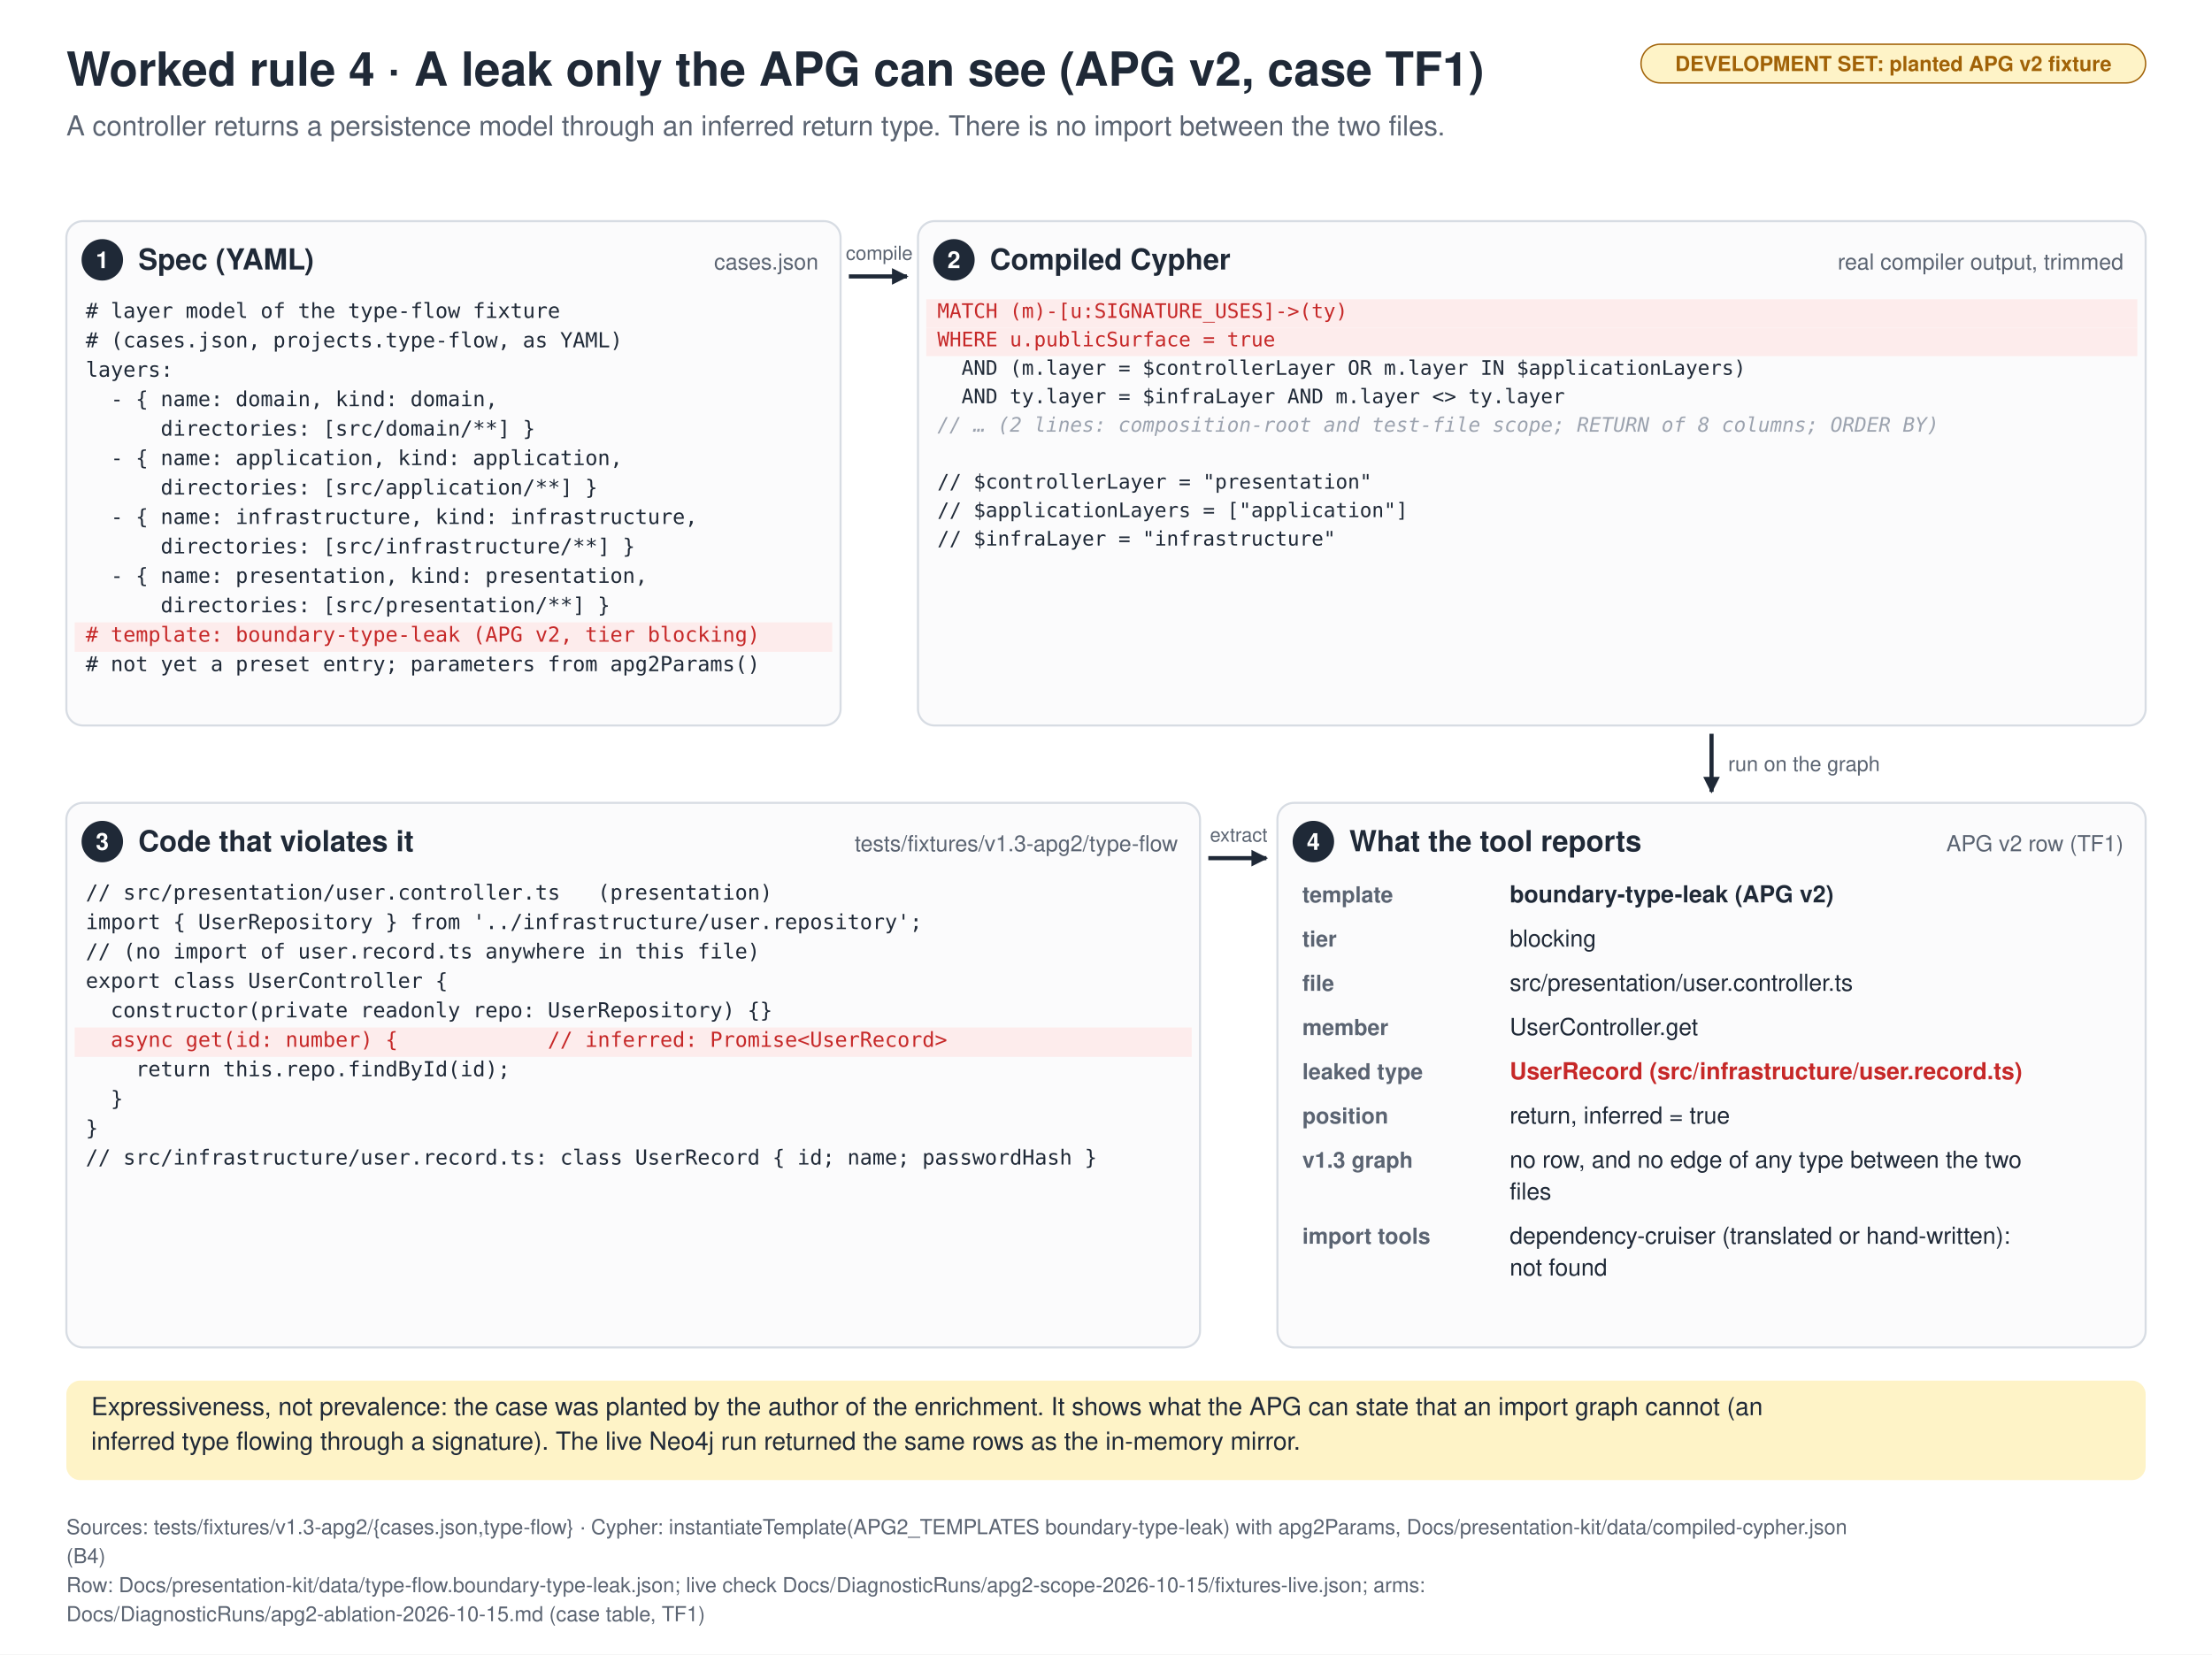
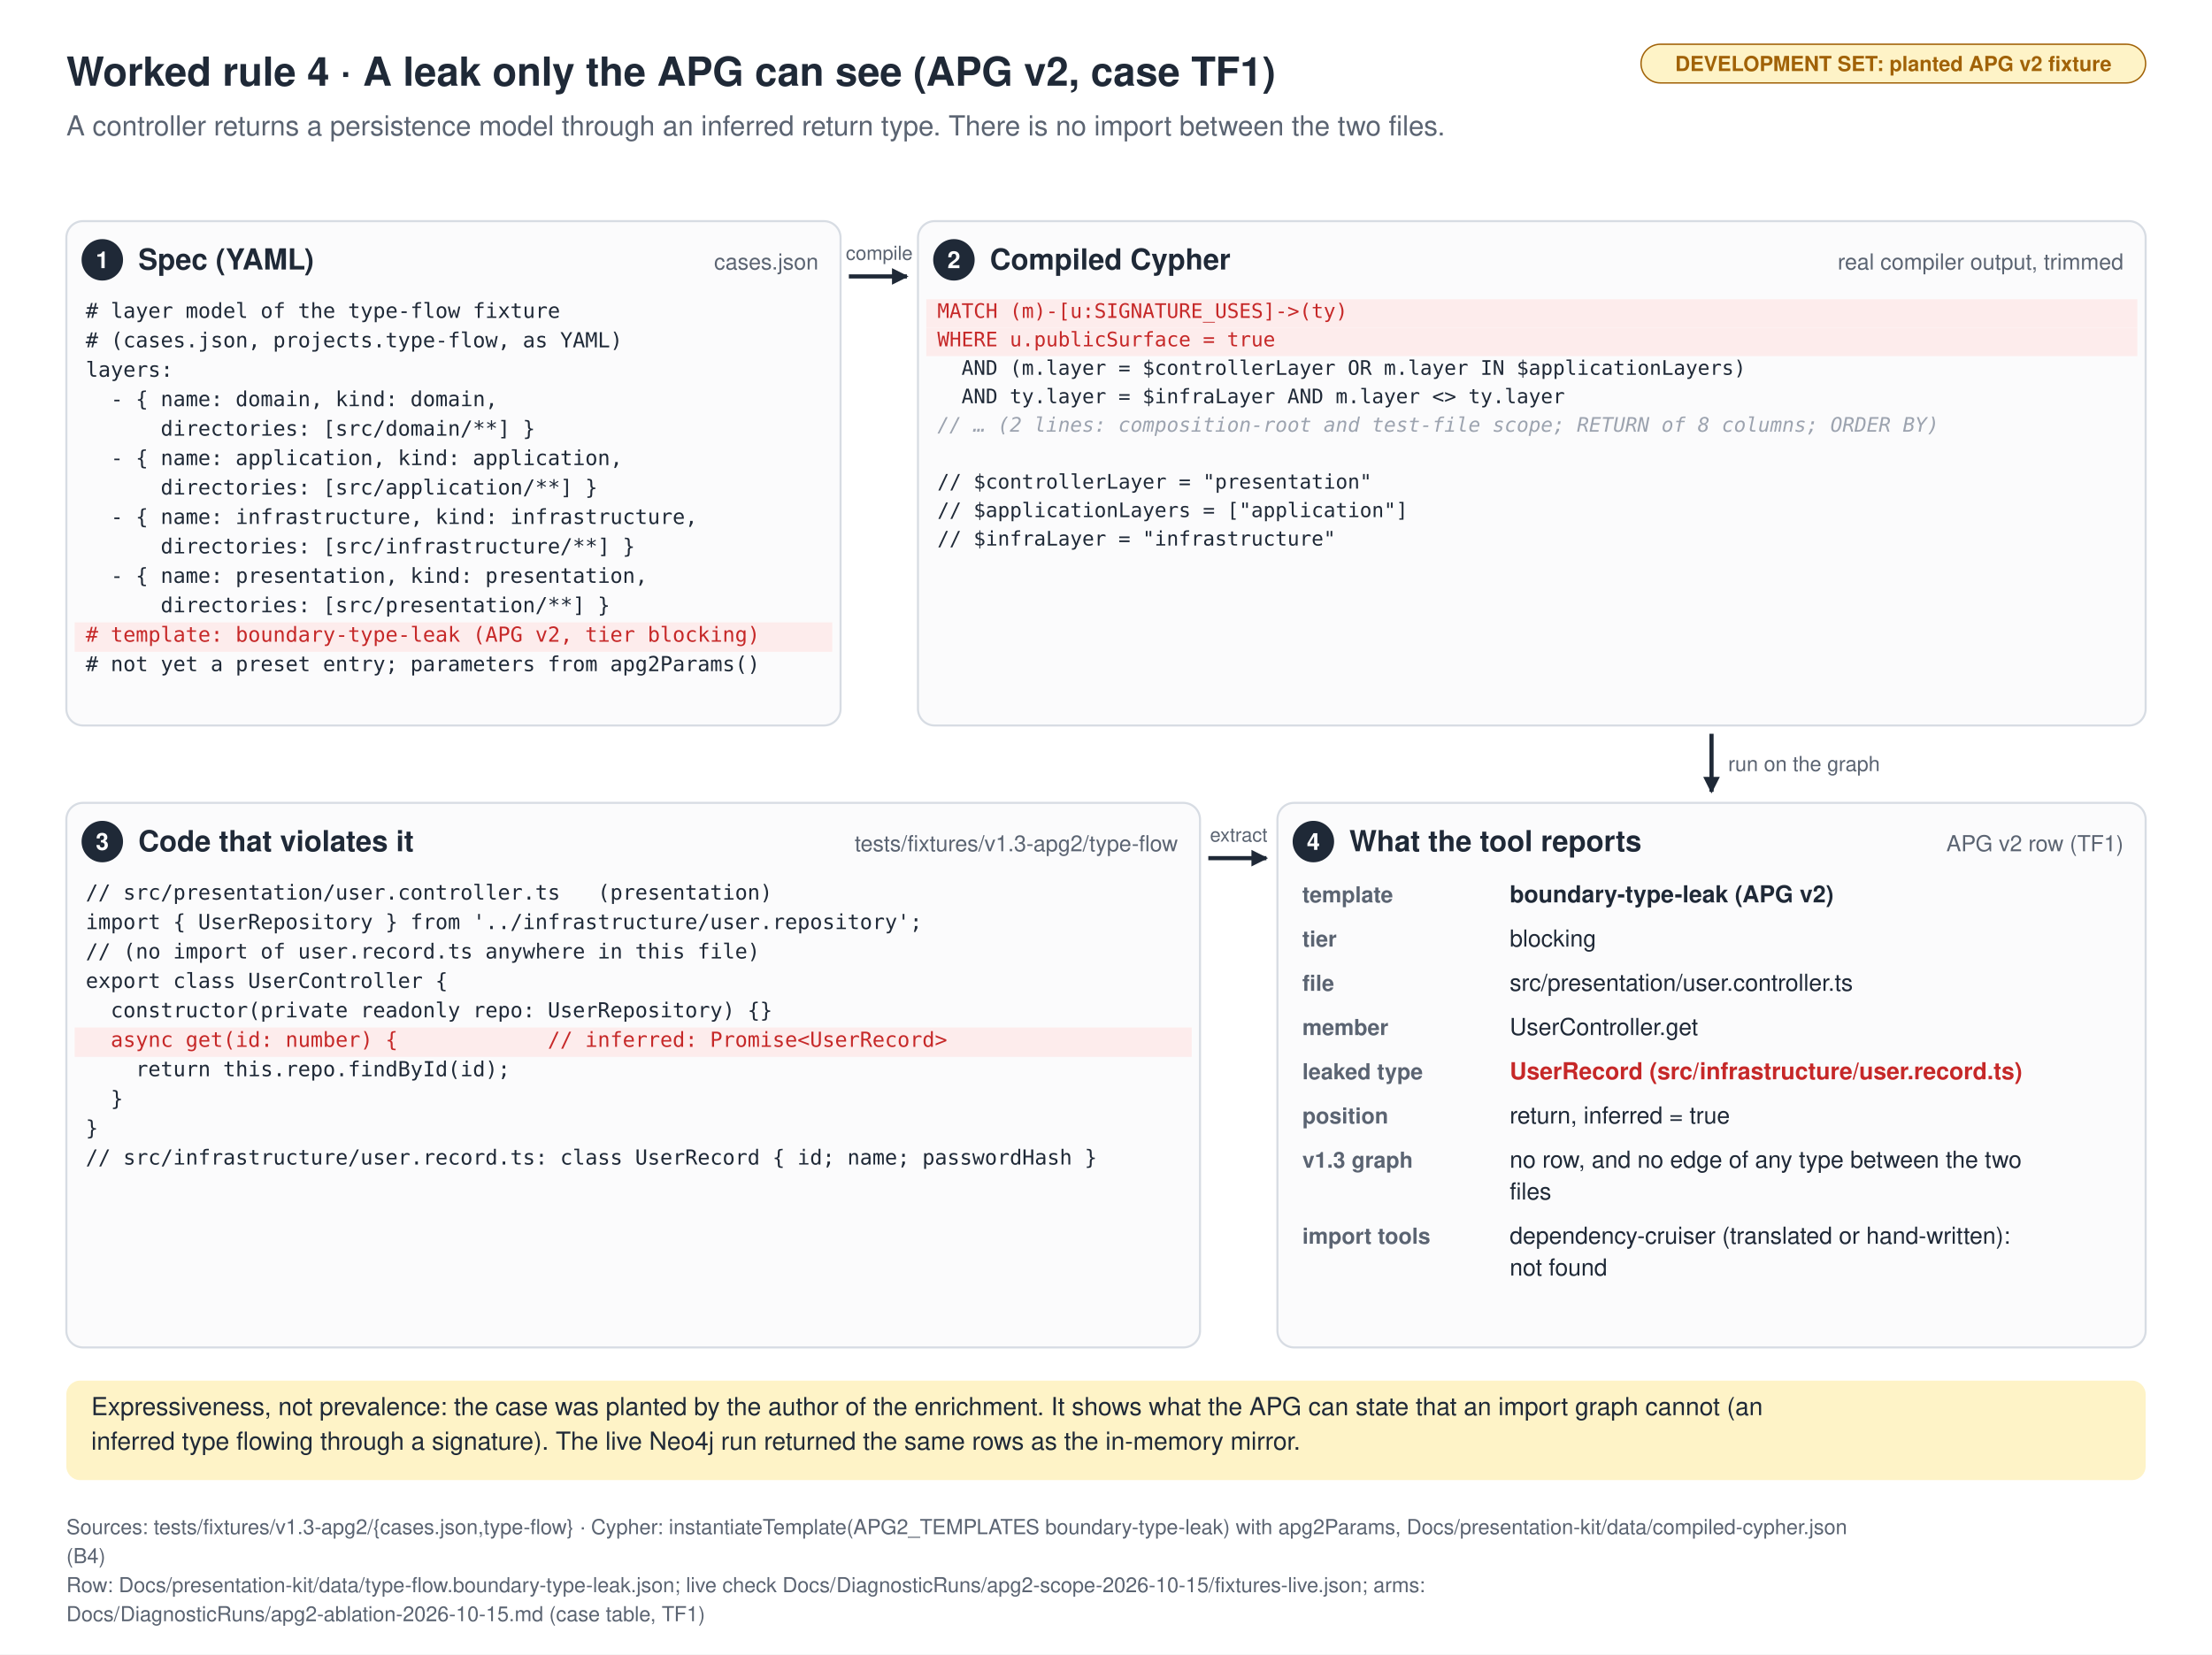
<svg xmlns="http://www.w3.org/2000/svg" width="1600" height="1197" viewBox="0 0 1600 1197">
  <defs>
    <marker id="arr" viewBox="0 0 10 10" refX="9" refY="5" markerUnits="userSpaceOnUse" markerWidth="12" markerHeight="12" orient="auto-start-reverse">
      <path d="M0,0 L10,5 L0,10 z" fill="#1F2937" />
    </marker>
    <marker id="arrM" viewBox="0 0 10 10" refX="9" refY="5" markerUnits="userSpaceOnUse" markerWidth="12" markerHeight="12" orient="auto-start-reverse">
      <path d="M0,0 L10,5 L0,10 z" fill="#5B6472" />
    </marker>
    <marker id="arrR" viewBox="0 0 10 10" refX="9" refY="5" markerUnits="userSpaceOnUse" markerWidth="12" markerHeight="12" orient="auto-start-reverse">
      <path d="M0,0 L10,5 L0,10 z" fill="#C62828" />
    </marker>
  </defs>
  <rect x="0" y="0" width="1600" height="1197" rx="0" fill="#FFFFFF" stroke="none" stroke-width="1" />
-   <text x="48" y="62" font-family="'Helvetica Neue', Helvetica, Arial, sans-serif" font-size="34" font-weight="700" fill="#1F2937" text-anchor="start">Worked rule 4 · A leak only the APG can see (APG v2, case TF1)</text>
+   <text x="48" y="62" font-family="'Helvetica Neue', Helvetica, Arial, sans-serif" font-size="29" font-weight="700" fill="#1F2937" text-anchor="start">Worked rule 4 · A leak only the APG can see (APG v2, case TF1)</text>
  <text x="48" y="98" font-family="'Helvetica Neue', Helvetica, Arial, sans-serif" font-size="20" font-weight="400" fill="#5B6472" text-anchor="start">A controller returns a persistence model through an inferred return type. There is no import between the two files.</text>
  <rect x="1187" y="32" width="365" height="28" rx="14" fill="#FEF3C7" stroke="#A16207" stroke-width="1" />
  <text x="1369.5" y="51.4" font-family="'Helvetica Neue', Helvetica, Arial, sans-serif" font-size="15" font-weight="600" fill="#A16207" text-anchor="middle">DEVELOPMENT SET: planted APG v2 fixture</text>
  <rect x="48" y="160" width="560" height="364.9" rx="12" fill="#FBFBFC" stroke="#D7DCE3" stroke-width="1.5" />
  <circle cx="74" cy="188" r="15" fill="#1F2937" />
  <text x="74" y="194" font-family="'Helvetica Neue', Helvetica, Arial, sans-serif" font-size="17" font-weight="700" fill="#fff" text-anchor="middle">1</text>
  <text x="100" y="195" font-family="'Helvetica Neue', Helvetica, Arial, sans-serif" font-size="21" font-weight="700" fill="#1F2937" text-anchor="start">Spec (YAML)</text>
  <text x="592" y="195" font-family="'Helvetica Neue', Helvetica, Arial, sans-serif" font-size="16" font-weight="400" fill="#5B6472" text-anchor="end">cases.json</text>
  <text x="62" y="230" font-family="Menlo, 'SF Mono', Consolas, monospace" font-size="15" fill="#1F2937" xml:space="preserve"># layer model of the type-flow fixture</text>
  <text x="62" y="251.3" font-family="Menlo, 'SF Mono', Consolas, monospace" font-size="15" fill="#1F2937" xml:space="preserve"># (cases.json, projects.type-flow, as YAML)</text>
  <text x="62" y="272.6" font-family="Menlo, 'SF Mono', Consolas, monospace" font-size="15" fill="#1F2937" xml:space="preserve">layers:</text>
  <text x="62" y="293.9" font-family="Menlo, 'SF Mono', Consolas, monospace" font-size="15" fill="#1F2937" xml:space="preserve">  - { name: domain, kind: domain,</text>
  <text x="62" y="315.2" font-family="Menlo, 'SF Mono', Consolas, monospace" font-size="15" fill="#1F2937" xml:space="preserve">      directories: [src/domain/**] }</text>
  <text x="62" y="336.5" font-family="Menlo, 'SF Mono', Consolas, monospace" font-size="15" fill="#1F2937" xml:space="preserve">  - { name: application, kind: application,</text>
  <text x="62" y="357.8" font-family="Menlo, 'SF Mono', Consolas, monospace" font-size="15" fill="#1F2937" xml:space="preserve">      directories: [src/application/**] }</text>
  <text x="62" y="379.1" font-family="Menlo, 'SF Mono', Consolas, monospace" font-size="15" fill="#1F2937" xml:space="preserve">  - { name: infrastructure, kind: infrastructure,</text>
  <text x="62" y="400.4" font-family="Menlo, 'SF Mono', Consolas, monospace" font-size="15" fill="#1F2937" xml:space="preserve">      directories: [src/infrastructure/**] }</text>
  <text x="62" y="421.7" font-family="Menlo, 'SF Mono', Consolas, monospace" font-size="15" fill="#1F2937" xml:space="preserve">  - { name: presentation, kind: presentation,</text>
  <text x="62" y="443" font-family="Menlo, 'SF Mono', Consolas, monospace" font-size="15" fill="#1F2937" xml:space="preserve">      directories: [src/presentation/**] }</text>
  <rect x="54" y="450.3" width="548" height="21.3" rx="0" fill="#FDECEC" stroke="none" stroke-width="1" />
  <text x="62" y="464.3" font-family="Menlo, 'SF Mono', Consolas, monospace" font-size="15" fill="#C62828" xml:space="preserve"># template: boundary-type-leak (APG v2, tier blocking)</text>
  <text x="62" y="485.6" font-family="Menlo, 'SF Mono', Consolas, monospace" font-size="15" fill="#1F2937" xml:space="preserve"># not yet a preset entry; parameters from apg2Params()</text>
  <rect x="664" y="160" width="888" height="364.9" rx="12" fill="#FBFBFC" stroke="#D7DCE3" stroke-width="1.5" />
  <circle cx="690" cy="188" r="15" fill="#1F2937" />
  <text x="690" y="194" font-family="'Helvetica Neue', Helvetica, Arial, sans-serif" font-size="17" font-weight="700" fill="#fff" text-anchor="middle">2</text>
  <text x="716" y="195" font-family="'Helvetica Neue', Helvetica, Arial, sans-serif" font-size="21" font-weight="700" fill="#1F2937" text-anchor="start">Compiled Cypher</text>
  <text x="1536" y="195" font-family="'Helvetica Neue', Helvetica, Arial, sans-serif" font-size="16" font-weight="400" fill="#5B6472" text-anchor="end">real compiler output, trimmed</text>
  <rect x="670" y="216.5" width="876" height="20.59" rx="0" fill="#FDECEC" stroke="none" stroke-width="1" />
  <text x="678" y="230" font-family="Menlo, 'SF Mono', Consolas, monospace" font-size="14.5" fill="#C62828" xml:space="preserve">MATCH (m)-[u:SIGNATURE_USES]-&gt;(ty)</text>
  <rect x="670" y="237.09" width="876" height="20.59" rx="0" fill="#FDECEC" stroke="none" stroke-width="1" />
  <text x="678" y="250.59" font-family="Menlo, 'SF Mono', Consolas, monospace" font-size="14.5" fill="#C62828" xml:space="preserve">WHERE u.publicSurface = true</text>
  <text x="678" y="271.18" font-family="Menlo, 'SF Mono', Consolas, monospace" font-size="14.5" fill="#1F2937" xml:space="preserve">  AND (m.layer = $controllerLayer OR m.layer IN $applicationLayers)</text>
  <text x="678" y="291.77" font-family="Menlo, 'SF Mono', Consolas, monospace" font-size="14.5" fill="#1F2937" xml:space="preserve">  AND ty.layer = $infraLayer AND m.layer &lt;&gt; ty.layer</text>
  <text x="678" y="312.36" font-family="Menlo, 'SF Mono', Consolas, monospace" font-size="14.5" fill="#9CA3AF" xml:space="preserve" font-style="italic">// … (2 lines: composition-root and test-file scope; RETURN of 8 columns; ORDER BY)</text>
  <text x="678" y="332.95" font-family="Menlo, 'SF Mono', Consolas, monospace" font-size="14.5" fill="#1F2937" xml:space="preserve" />
  <text x="678" y="353.54" font-family="Menlo, 'SF Mono', Consolas, monospace" font-size="14.5" fill="#1F2937" xml:space="preserve">// $controllerLayer = "presentation"</text>
  <text x="678" y="374.13" font-family="Menlo, 'SF Mono', Consolas, monospace" font-size="14.5" fill="#1F2937" xml:space="preserve">// $applicationLayers = ["application"]</text>
  <text x="678" y="394.72" font-family="Menlo, 'SF Mono', Consolas, monospace" font-size="14.5" fill="#1F2937" xml:space="preserve">// $infraLayer = "infrastructure"</text>
  <rect x="48" y="580.9" width="820" height="394" rx="12" fill="#FBFBFC" stroke="#D7DCE3" stroke-width="1.5" />
  <circle cx="74" cy="608.9" r="15" fill="#1F2937" />
  <text x="74" y="614.9" font-family="'Helvetica Neue', Helvetica, Arial, sans-serif" font-size="17" font-weight="700" fill="#fff" text-anchor="middle">3</text>
  <text x="100" y="615.9" font-family="'Helvetica Neue', Helvetica, Arial, sans-serif" font-size="21" font-weight="700" fill="#1F2937" text-anchor="start">Code that violates it</text>
  <text x="852" y="615.9" font-family="'Helvetica Neue', Helvetica, Arial, sans-serif" font-size="16" font-weight="400" fill="#5B6472" text-anchor="end">tests/fixtures/v1.3-apg2/type-flow</text>
  <text x="62" y="650.9" font-family="Menlo, 'SF Mono', Consolas, monospace" font-size="15" fill="#1F2937" xml:space="preserve">// src/presentation/user.controller.ts   (presentation)</text>
  <text x="62" y="672.2" font-family="Menlo, 'SF Mono', Consolas, monospace" font-size="15" fill="#1F2937" xml:space="preserve">import { UserRepository } from '../infrastructure/user.repository';</text>
  <text x="62" y="693.5" font-family="Menlo, 'SF Mono', Consolas, monospace" font-size="15" fill="#1F2937" xml:space="preserve">// (no import of user.record.ts anywhere in this file)</text>
  <text x="62" y="714.8" font-family="Menlo, 'SF Mono', Consolas, monospace" font-size="15" fill="#1F2937" xml:space="preserve">export class UserController {</text>
  <text x="62" y="736.1" font-family="Menlo, 'SF Mono', Consolas, monospace" font-size="15" fill="#1F2937" xml:space="preserve">  constructor(private readonly repo: UserRepository) {}</text>
  <rect x="54" y="743.4" width="808" height="21.3" rx="0" fill="#FDECEC" stroke="none" stroke-width="1" />
  <text x="62" y="757.4" font-family="Menlo, 'SF Mono', Consolas, monospace" font-size="15" fill="#C62828" xml:space="preserve">  async get(id: number) {            // inferred: Promise&lt;UserRecord&gt;</text>
  <text x="62" y="778.7" font-family="Menlo, 'SF Mono', Consolas, monospace" font-size="15" fill="#1F2937" xml:space="preserve">    return this.repo.findById(id);</text>
  <text x="62" y="800" font-family="Menlo, 'SF Mono', Consolas, monospace" font-size="15" fill="#1F2937" xml:space="preserve">  }</text>
  <text x="62" y="821.3" font-family="Menlo, 'SF Mono', Consolas, monospace" font-size="15" fill="#1F2937" xml:space="preserve">}</text>
  <text x="62" y="842.6" font-family="Menlo, 'SF Mono', Consolas, monospace" font-size="15" fill="#1F2937" xml:space="preserve">// src/infrastructure/user.record.ts: class UserRecord { id; name; passwordHash }</text>
  <rect x="924" y="580.9" width="628" height="394" rx="12" fill="#FBFBFC" stroke="#D7DCE3" stroke-width="1.5" />
  <circle cx="950" cy="608.9" r="15" fill="#1F2937" />
  <text x="950" y="614.9" font-family="'Helvetica Neue', Helvetica, Arial, sans-serif" font-size="17" font-weight="700" fill="#fff" text-anchor="middle">4</text>
  <text x="976" y="615.9" font-family="'Helvetica Neue', Helvetica, Arial, sans-serif" font-size="21" font-weight="700" fill="#1F2937" text-anchor="start">What the tool reports</text>
  <text x="1536" y="615.9" font-family="'Helvetica Neue', Helvetica, Arial, sans-serif" font-size="16" font-weight="400" fill="#5B6472" text-anchor="end">APG v2 row (TF1)</text>
  <text x="942" y="652.9" font-family="'Helvetica Neue', Helvetica, Arial, sans-serif" font-size="16" font-weight="600" fill="#5B6472" text-anchor="start">template</text>
  <text x="1092" y="652.9" font-family="'Helvetica Neue', Helvetica, Arial, sans-serif" font-size="17" font-weight="700" fill="#1F2937" text-anchor="start">boundary-type-leak (APG v2)</text>
  <text x="942" y="684.9" font-family="'Helvetica Neue', Helvetica, Arial, sans-serif" font-size="16" font-weight="600" fill="#5B6472" text-anchor="start">tier</text>
  <text x="1092" y="684.9" font-family="'Helvetica Neue', Helvetica, Arial, sans-serif" font-size="17" font-weight="400" fill="#1F2937" text-anchor="start">blocking</text>
  <text x="942" y="716.9" font-family="'Helvetica Neue', Helvetica, Arial, sans-serif" font-size="16" font-weight="600" fill="#5B6472" text-anchor="start">file</text>
  <text x="1092" y="716.9" font-family="'Helvetica Neue', Helvetica, Arial, sans-serif" font-size="17" font-weight="400" fill="#1F2937" text-anchor="start">src/presentation/user.controller.ts</text>
  <text x="942" y="748.9" font-family="'Helvetica Neue', Helvetica, Arial, sans-serif" font-size="16" font-weight="600" fill="#5B6472" text-anchor="start">member</text>
  <text x="1092" y="748.9" font-family="'Helvetica Neue', Helvetica, Arial, sans-serif" font-size="17" font-weight="400" fill="#1F2937" text-anchor="start">UserController.get</text>
  <text x="942" y="780.9" font-family="'Helvetica Neue', Helvetica, Arial, sans-serif" font-size="16" font-weight="600" fill="#5B6472" text-anchor="start">leaked type</text>
  <text x="1092" y="780.9" font-family="'Helvetica Neue', Helvetica, Arial, sans-serif" font-size="17" font-weight="700" fill="#C62828" text-anchor="start">UserRecord (src/infrastructure/user.record.ts)</text>
  <text x="942" y="812.9" font-family="'Helvetica Neue', Helvetica, Arial, sans-serif" font-size="16" font-weight="600" fill="#5B6472" text-anchor="start">position</text>
  <text x="1092" y="812.9" font-family="'Helvetica Neue', Helvetica, Arial, sans-serif" font-size="17" font-weight="400" fill="#1F2937" text-anchor="start">return, inferred = true</text>
  <text x="942" y="844.9" font-family="'Helvetica Neue', Helvetica, Arial, sans-serif" font-size="16" font-weight="600" fill="#5B6472" text-anchor="start">v1.3 graph</text>
  <text x="1092" y="844.9" font-family="'Helvetica Neue', Helvetica, Arial, sans-serif" font-size="17" font-weight="400" fill="#1F2937" text-anchor="start">no row, and no edge of any type between the two</text>
  <text x="1092" y="867.9" font-family="'Helvetica Neue', Helvetica, Arial, sans-serif" font-size="17" font-weight="400" fill="#1F2937" text-anchor="start">files</text>
  <text x="942" y="899.9" font-family="'Helvetica Neue', Helvetica, Arial, sans-serif" font-size="16" font-weight="600" fill="#5B6472" text-anchor="start">import tools</text>
  <text x="1092" y="899.9" font-family="'Helvetica Neue', Helvetica, Arial, sans-serif" font-size="17" font-weight="400" fill="#1F2937" text-anchor="start">dependency-cruiser (translated or hand-written):</text>
  <text x="1092" y="922.9" font-family="'Helvetica Neue', Helvetica, Arial, sans-serif" font-size="17" font-weight="400" fill="#1F2937" text-anchor="start">not found</text>
  <line x1="614" y1="200" x2="656" y2="200" stroke="#1F2937" stroke-width="3" marker-end="url(#arr)" />
  <text x="636" y="188" font-family="'Helvetica Neue', Helvetica, Arial, sans-serif" font-size="14" font-weight="400" fill="#5B6472" text-anchor="middle">compile</text>
  <line x1="1238" y1="530.9" x2="1238" y2="572.9" stroke="#1F2937" stroke-width="3" marker-end="url(#arr)" />
  <text x="1250" y="557.9" font-family="'Helvetica Neue', Helvetica, Arial, sans-serif" font-size="15" font-weight="400" fill="#5B6472" text-anchor="start">run on the graph</text>
  <line x1="874" y1="620.9" x2="916" y2="620.9" stroke="#1F2937" stroke-width="3" marker-end="url(#arr)" />
  <text x="896" y="608.9" font-family="'Helvetica Neue', Helvetica, Arial, sans-serif" font-size="14" font-weight="400" fill="#5B6472" text-anchor="middle">extract</text>
  <rect x="48" y="998.9" width="1504" height="72" rx="10" fill="#FEF3C7" stroke="none" stroke-width="1" />
  <text x="66" y="1023.9" font-family="'Helvetica Neue', Helvetica, Arial, sans-serif" font-size="18" font-weight="400" fill="#1F2937" text-anchor="start">Expressiveness, not prevalence: the case was planted by the author of the enrichment. It shows what the APG can state that an import graph cannot (an</text>
  <text x="66" y="1048.9" font-family="'Helvetica Neue', Helvetica, Arial, sans-serif" font-size="18" font-weight="400" fill="#1F2937" text-anchor="start">inferred type flowing through a signature). The live Neo4j run returned the same rows as the in-memory mirror.</text>
  <text x="48" y="1110" font-family="'Helvetica Neue', Helvetica, Arial, sans-serif" font-size="15" font-weight="400" fill="#5B6472" text-anchor="start">Sources: tests/fixtures/v1.3-apg2/{cases.json,type-flow} · Cypher: instantiateTemplate(APG2_TEMPLATES boundary-type-leak) with apg2Params, Docs/presentation-kit/data/compiled-cypher.json</text>
  <text x="48" y="1131" font-family="'Helvetica Neue', Helvetica, Arial, sans-serif" font-size="15" font-weight="400" fill="#5B6472" text-anchor="start">(B4)</text>
  <text x="48" y="1152" font-family="'Helvetica Neue', Helvetica, Arial, sans-serif" font-size="15" font-weight="400" fill="#5B6472" text-anchor="start">Row: Docs/presentation-kit/data/type-flow.boundary-type-leak.json; live check Docs/DiagnosticRuns/apg2-scope-2026-10-15/fixtures-live.json; arms:</text>
  <text x="48" y="1173" font-family="'Helvetica Neue', Helvetica, Arial, sans-serif" font-size="15" font-weight="400" fill="#5B6472" text-anchor="start">Docs/DiagnosticRuns/apg2-ablation-2026-10-15.md (case table, TF1)</text>
</svg>
